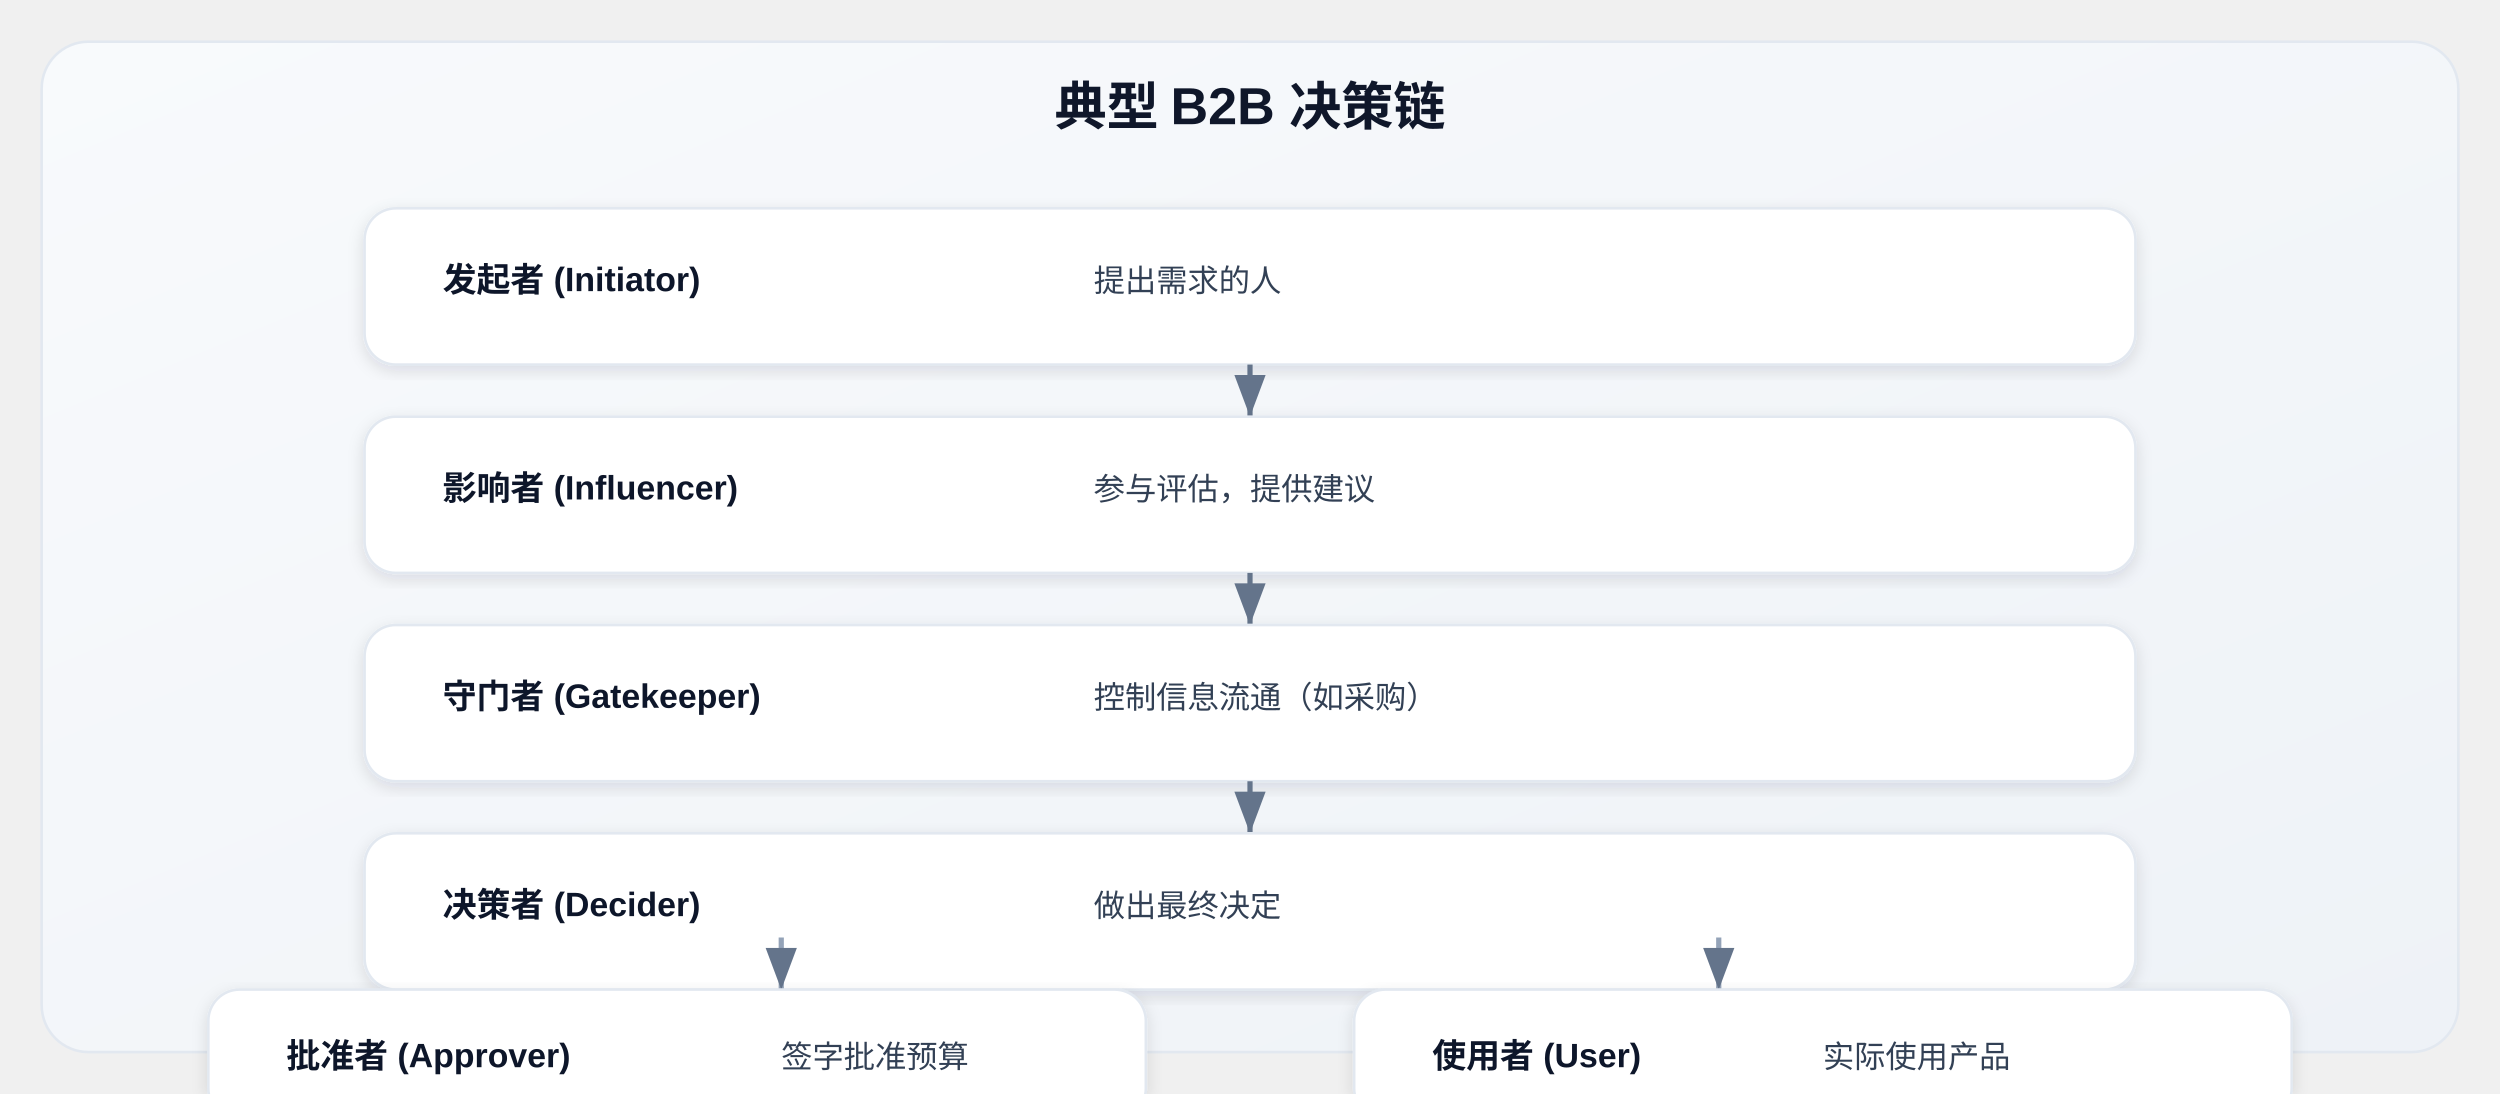
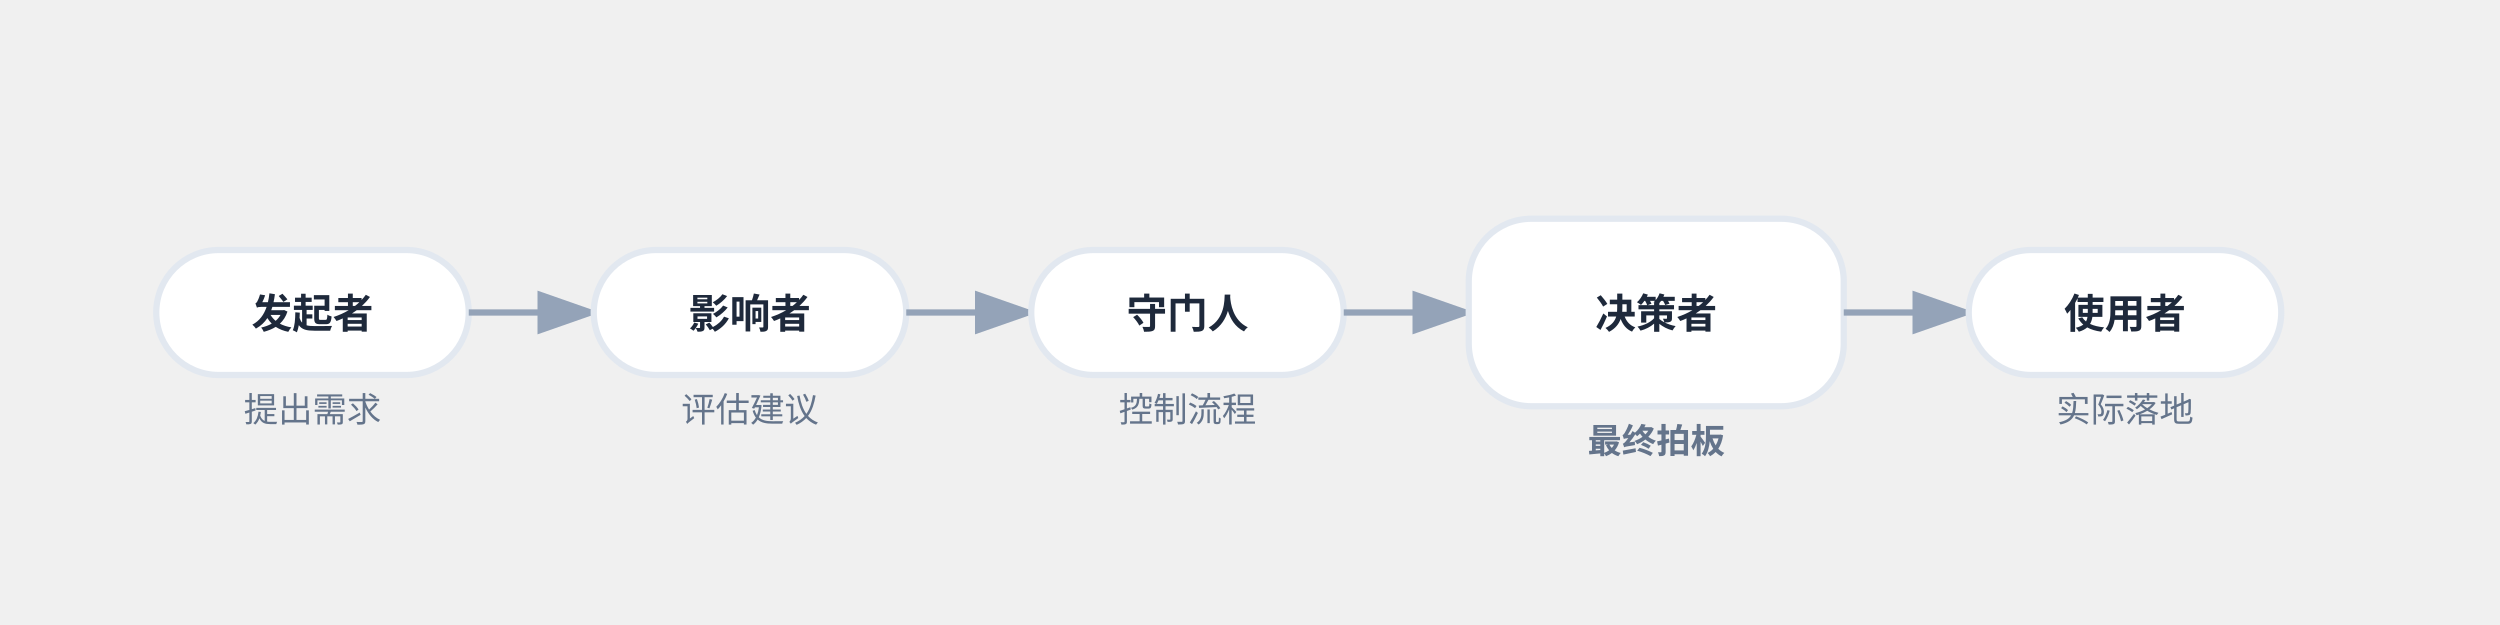
- <svg xmlns="http://www.w3.org/2000/svg" width="960" height="420" viewBox="0 0 960 420" role="img" aria-labelledby="decision-chain-title decision-chain-desc">
+ <svg xmlns="http://www.w3.org/2000/svg" width="800" height="200" viewBox="0 0 800 200">
  <defs>
-     <linearGradient id="decision-chain-bg" x1="0" y1="0" x2="1" y2="1">
-       <stop offset="0%" stop-color="#F8FAFC" />
-       <stop offset="100%" stop-color="#EEF2F7" />
-     </linearGradient>
-     <filter id="decision-chain-shadow" x="-10%" y="-10%" width="120%" height="120%">
-       <feDropShadow dx="0" dy="2" stdDeviation="3" flood-color="#0F172A" flood-opacity="0.12" />
-     </filter>
-     <marker id="decision-chain-arrow" markerWidth="10" markerHeight="10" refX="8" refY="3" orient="auto" markerUnits="strokeWidth">
-       <path d="M0,0 L8,3 L0,6 Z" fill="#64748B" />
+     <style>
+       .role-node { fill: #FFFFFF; stroke: #E2E8F0; stroke-width: 2; rx: 20; }
+       .role-text { font-family: system-ui, sans-serif; font-weight: 700; font-size: 13px; text-anchor: middle; fill: #1E293B; }
+       .desc-text { font-family: system-ui, sans-serif; font-size: 11px; text-anchor: middle; fill: #64748B; }
+       .arrow { stroke: #94A3B8; stroke-width: 2; marker-end: url(#arrow); }
+     </style>
+     <marker id="arrow" markerWidth="10" markerHeight="7" refX="9" refY="3.5" orient="auto">
+       <polygon points="0 0, 10 3.5, 0 7" fill="#94A3B8" />
    </marker>
-     <style>
-       .title { font: 700 20px/1.2 "Noto Sans SC", "PingFang SC", "Microsoft YaHei", Arial, sans-serif; fill: #0F172A; }
-       .role { font: 700 13px/1.2 "Noto Sans SC", "PingFang SC", "Microsoft YaHei", Arial, sans-serif; fill: #0F172A; }
-       .desc { font: 12px/1.4 "Noto Sans SC", "PingFang SC", "Microsoft YaHei", Arial, sans-serif; fill: #334155; }
-     </style>
  </defs>
-   <rect x="16" y="16" width="928" height="388" rx="18" fill="url(#decision-chain-bg)" stroke="#E2E8F0" />
-   <text x="480" y="48" text-anchor="middle" class="title">典型 B2B 决策链</text>
-   <g filter="url(#decision-chain-shadow)">
-     <rect x="140" y="80" width="680" height="60" rx="12" fill="#FFFFFF" stroke="#E2E8F0" />
-     <text x="170" y="112" class="role">发起者 (Initiator)</text>
-     <text x="420" y="112" class="desc">提出需求的人</text>
-   </g>
-   <line x1="480" y1="140" x2="480" y2="160" stroke="#64748B" stroke-width="2" marker-end="url(#decision-chain-arrow)" />
-   <g filter="url(#decision-chain-shadow)">
-     <rect x="140" y="160" width="680" height="60" rx="12" fill="#FFFFFF" stroke="#E2E8F0" />
-     <text x="170" y="192" class="role">影响者 (Influencer)</text>
-     <text x="420" y="192" class="desc">参与评估，提供建议</text>
-   </g>
-   <line x1="480" y1="220" x2="480" y2="240" stroke="#64748B" stroke-width="2" marker-end="url(#decision-chain-arrow)" />
-   <g filter="url(#decision-chain-shadow)">
-     <rect x="140" y="240" width="680" height="60" rx="12" fill="#FFFFFF" stroke="#E2E8F0" />
-     <text x="170" y="272" class="role">守门者 (Gatekeeper)</text>
-     <text x="420" y="272" class="desc">控制信息流通（如采购）</text>
-   </g>
-   <line x1="480" y1="300" x2="480" y2="320" stroke="#64748B" stroke-width="2" marker-end="url(#decision-chain-arrow)" />
-   <g filter="url(#decision-chain-shadow)">
-     <rect x="140" y="320" width="680" height="60" rx="12" fill="#FFFFFF" stroke="#E2E8F0" />
-     <text x="170" y="352" class="role">决策者 (Decider)</text>
-     <text x="420" y="352" class="desc">做出最终决定</text>
-   </g>
-   <line x1="300" y1="360" x2="300" y2="380" stroke="#94A3B8" stroke-width="2" marker-end="url(#decision-chain-arrow)" />
-   <line x1="660" y1="360" x2="660" y2="380" stroke="#94A3B8" stroke-width="2" marker-end="url(#decision-chain-arrow)" />
-   <g filter="url(#decision-chain-shadow)">
-     <rect x="80" y="380" width="360" height="50" rx="12" fill="#FFFFFF" stroke="#E2E8F0" />
-     <text x="110" y="410" class="role">批准者 (Approver)</text>
-     <text x="300" y="410" class="desc">签字批准预算</text>
-   </g>
-   <g filter="url(#decision-chain-shadow)">
-     <rect x="520" y="380" width="360" height="50" rx="12" fill="#FFFFFF" stroke="#E2E8F0" />
-     <text x="550" y="410" class="role">使用者 (User)</text>
-     <text x="700" y="410" class="desc">实际使用产品</text>
+   <g transform="translate(50, 80)">
+     <rect x="0" y="0" width="100" height="40" class="role-node" />
+     <text x="50" y="25" class="role-text">发起者</text>
+     <text x="50" y="55" class="desc-text">提出需求</text>
+     <path d="M100,20 H140" class="arrow" />
+     <rect x="140" y="0" width="100" height="40" class="role-node" />
+     <text x="190" y="25" class="role-text">影响者</text>
+     <text x="190" y="55" class="desc-text">评估建议</text>
+     <path d="M240,20 H280" class="arrow" />
+     <rect x="280" y="0" width="100" height="40" class="role-node" stroke="#F59E0B" />
+     <text x="330" y="25" class="role-text">守门人</text>
+     <text x="330" y="55" class="desc-text">控制流程</text>
+     <path d="M380,20 H420" class="arrow" />
+     <rect x="420" y="-10" width="120" height="60" class="role-node" stroke="#2563EB" stroke-width="3" />
+     <text x="480" y="25" class="role-text" font-size="14">决策者</text>
+     <text x="480" y="65" class="desc-text" font-weight="bold" fill="#2563EB">最终拍板</text>
+     <path d="M540,20 H580" class="arrow" />
+     <rect x="580" y="0" width="100" height="40" class="role-node" stroke="#10B981" />
+     <text x="630" y="25" class="role-text">使用者</text>
+     <text x="630" y="55" class="desc-text">实际落地</text>
  </g>
</svg>
